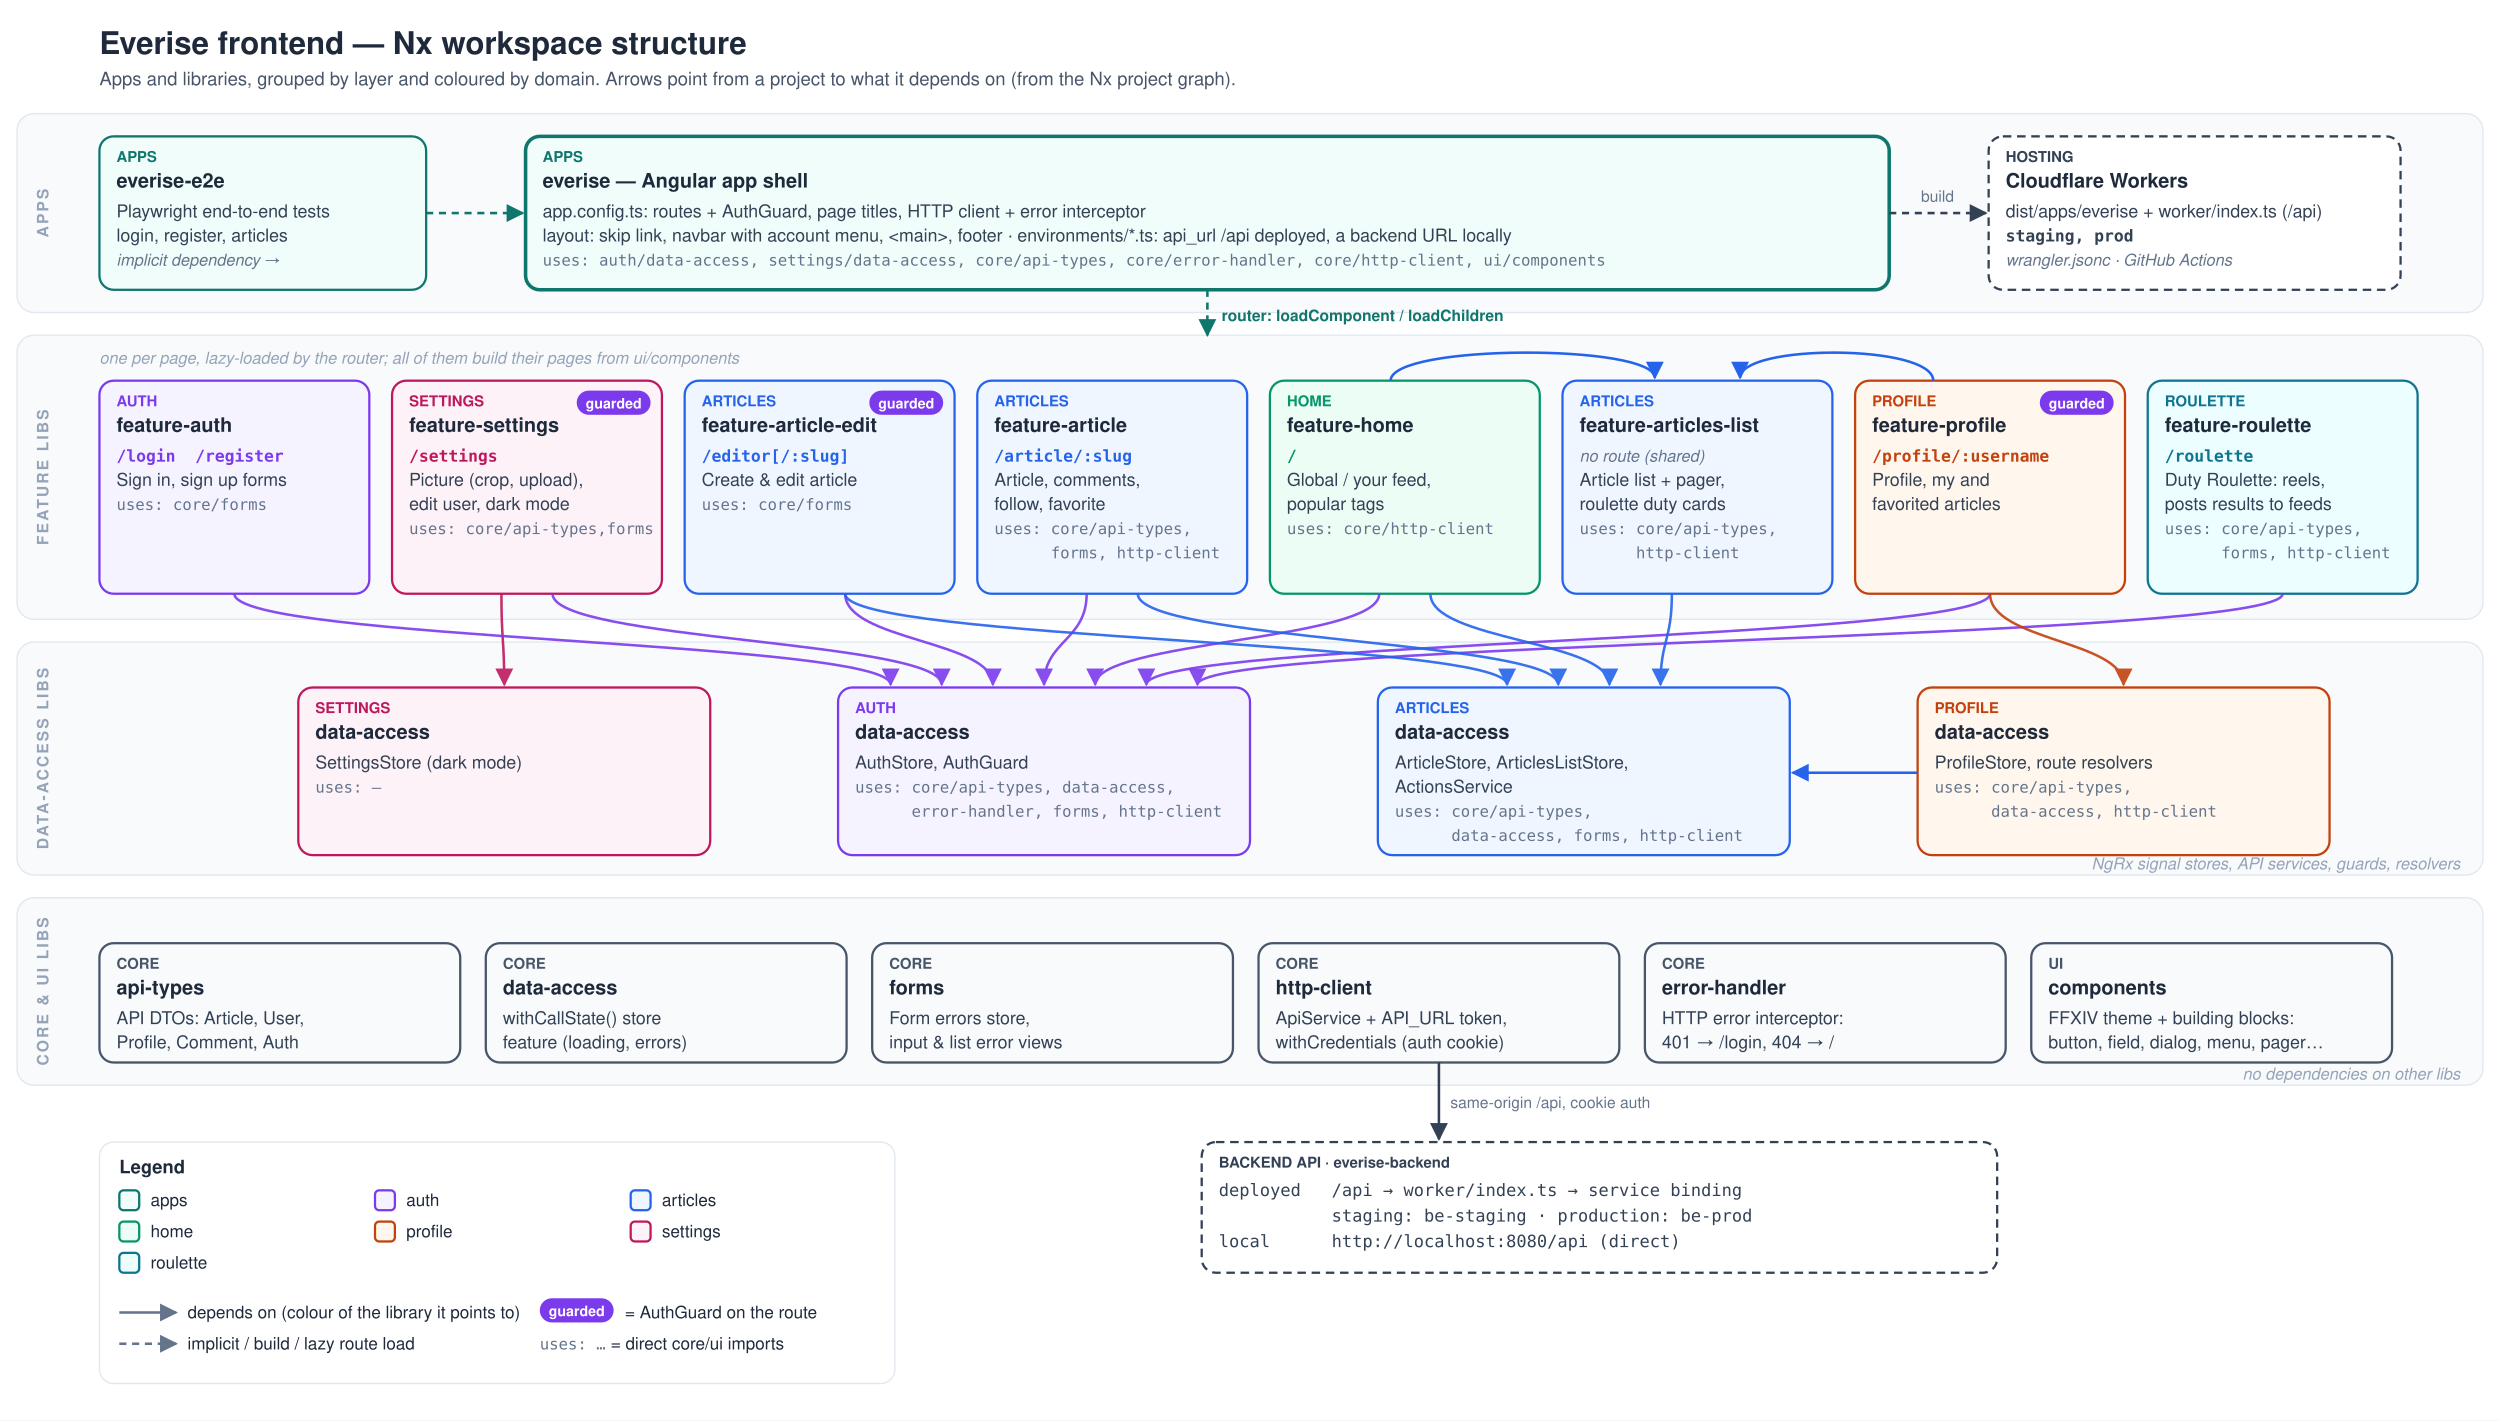
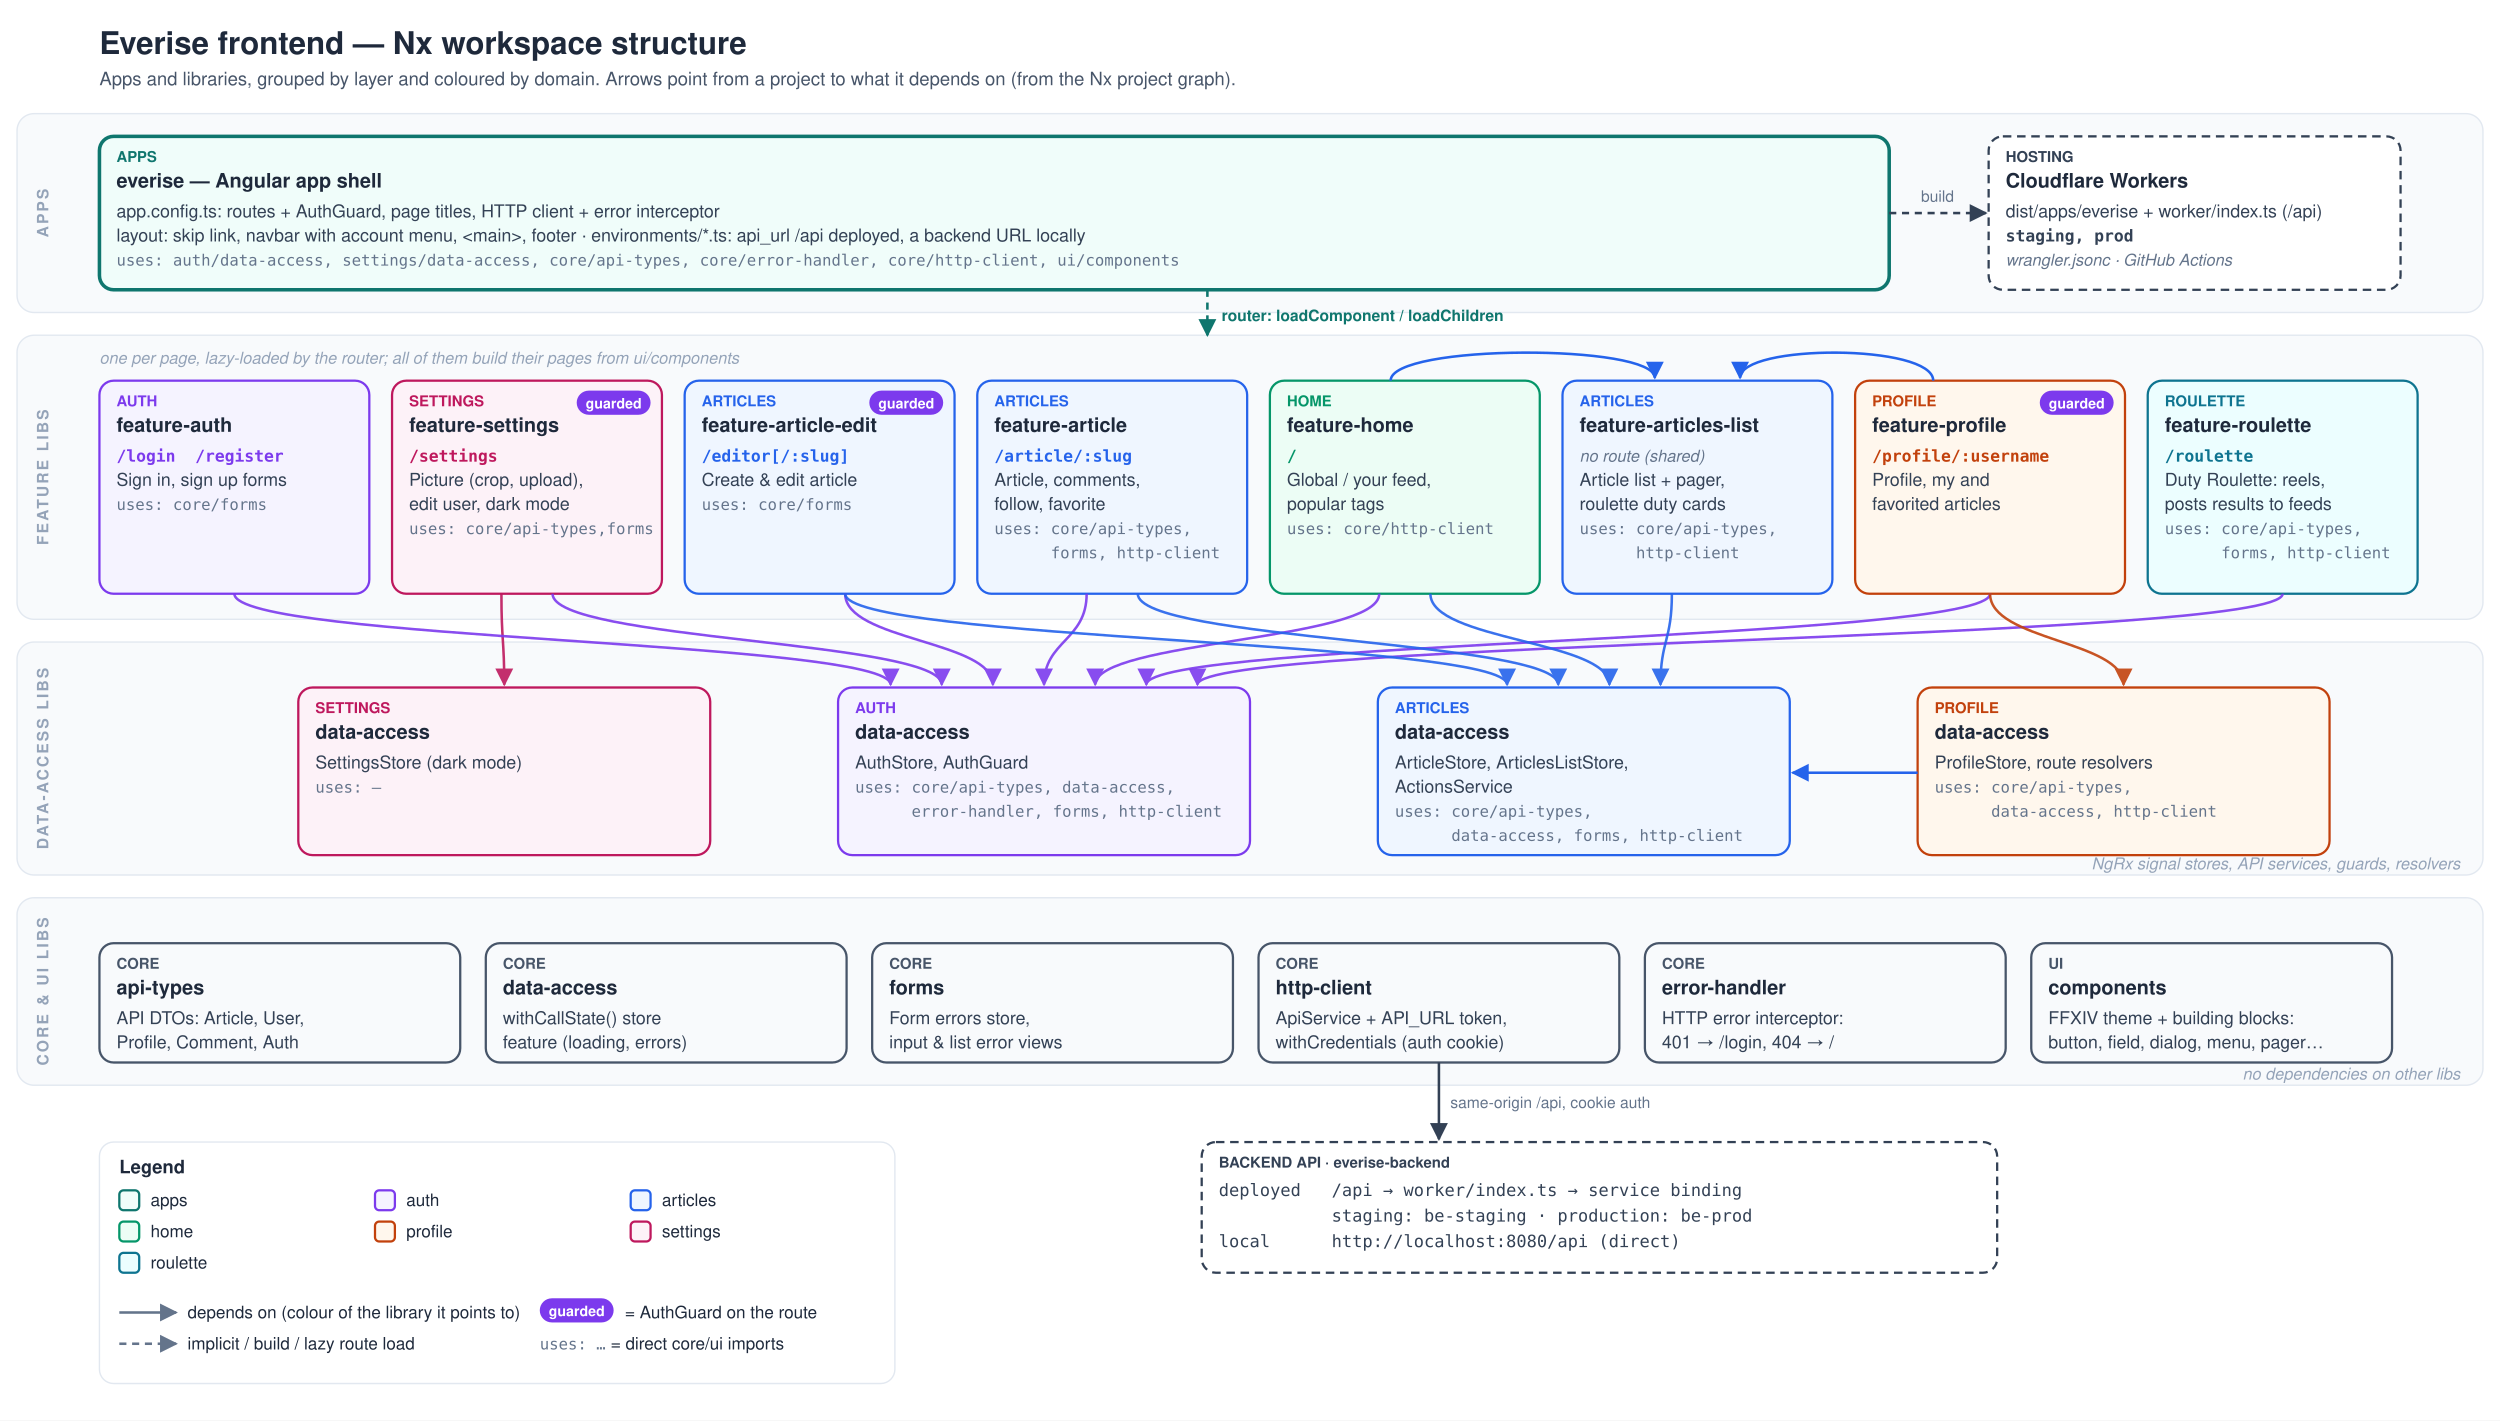
<svg xmlns="http://www.w3.org/2000/svg" width="1760" height="1000" viewBox="0 0 1760 1000" font-family="Segoe UI, -apple-system, BlinkMacSystemFont, Helvetica, Arial, sans-serif">
  <defs>
    <marker id="a-app" viewBox="0 0 10 10" refX="9" refY="5" markerWidth="7" markerHeight="7" orient="auto-start-reverse">
      <path d="M0,0 L10,5 L0,10 z" fill="#0f766e" />
    </marker>
    <marker id="a-auth" viewBox="0 0 10 10" refX="9" refY="5" markerWidth="7" markerHeight="7" orient="auto-start-reverse">
      <path d="M0,0 L10,5 L0,10 z" fill="#7c3aed" />
    </marker>
    <marker id="a-articles" viewBox="0 0 10 10" refX="9" refY="5" markerWidth="7" markerHeight="7" orient="auto-start-reverse">
      <path d="M0,0 L10,5 L0,10 z" fill="#2563eb" />
    </marker>
    <marker id="a-home" viewBox="0 0 10 10" refX="9" refY="5" markerWidth="7" markerHeight="7" orient="auto-start-reverse">
      <path d="M0,0 L10,5 L0,10 z" fill="#059669" />
    </marker>
    <marker id="a-profile" viewBox="0 0 10 10" refX="9" refY="5" markerWidth="7" markerHeight="7" orient="auto-start-reverse">
      <path d="M0,0 L10,5 L0,10 z" fill="#c2410c" />
    </marker>
    <marker id="a-settings" viewBox="0 0 10 10" refX="9" refY="5" markerWidth="7" markerHeight="7" orient="auto-start-reverse">
      <path d="M0,0 L10,5 L0,10 z" fill="#be185d" />
    </marker>
    <marker id="a-roulette" viewBox="0 0 10 10" refX="9" refY="5" markerWidth="7" markerHeight="7" orient="auto-start-reverse">
      <path d="M0,0 L10,5 L0,10 z" fill="#0e7490" />
    </marker>
    <marker id="a-core" viewBox="0 0 10 10" refX="9" refY="5" markerWidth="7" markerHeight="7" orient="auto-start-reverse">
      <path d="M0,0 L10,5 L0,10 z" fill="#475569" />
    </marker>
    <marker id="a-ui" viewBox="0 0 10 10" refX="9" refY="5" markerWidth="7" markerHeight="7" orient="auto-start-reverse">
      <path d="M0,0 L10,5 L0,10 z" fill="#475569" />
    </marker>
    <marker id="a-ext" viewBox="0 0 10 10" refX="9" refY="5" markerWidth="7" markerHeight="7" orient="auto-start-reverse">
      <path d="M0,0 L10,5 L0,10 z" fill="#334155" />
    </marker>
    <marker id="a-gray" viewBox="0 0 10 10" refX="9" refY="5" markerWidth="7" markerHeight="7" orient="auto-start-reverse">
      <path d="M0,0 L10,5 L0,10 z" fill="#64748b" />
    </marker>
  </defs>
  <rect width="1760" height="1000" fill="#ffffff" />
  <text x="70" y="38" font-size="22" font-weight="700" fill="#1e293b">Everise frontend — Nx workspace structure</text>
  <text x="70" y="60" font-size="13" font-weight="400" fill="#475569">Apps and libraries, grouped by layer and coloured by domain. Arrows point from a project to what it depends on (from the Nx project graph).</text>
  <rect x="12" y="80" width="1736" height="140" rx="12" fill="#f8fafc" stroke="#e2e8f0" />
  <text x="34" y="150" font-size="11" font-weight="700" fill="#94a3b8" letter-spacing="1.5" text-anchor="middle" transform="rotate(-90 34 150)">APPS</text>
  <rect x="12" y="236" width="1736" height="200" rx="12" fill="#f8fafc" stroke="#e2e8f0" />
  <text x="34" y="336" font-size="11" font-weight="700" fill="#94a3b8" letter-spacing="1.5" text-anchor="middle" transform="rotate(-90 34 336)">FEATURE LIBS</text>
  <rect x="12" y="452" width="1736" height="164" rx="12" fill="#f8fafc" stroke="#e2e8f0" />
  <text x="34" y="534" font-size="11" font-weight="700" fill="#94a3b8" letter-spacing="1.5" text-anchor="middle" transform="rotate(-90 34 534)">DATA-ACCESS LIBS</text>
  <rect x="12" y="632" width="1736" height="132" rx="12" fill="#f8fafc" stroke="#e2e8f0" />
  <text x="34" y="698" font-size="11" font-weight="700" fill="#94a3b8" letter-spacing="1.5" text-anchor="middle" transform="rotate(-90 34 698)">CORE &amp; UI LIBS</text>
  <text x="70" y="256" font-size="11.5" font-weight="400" fill="#94a3b8" font-style="italic">one per page, lazy-loaded by the router; all of them build their pages from ui/components</text>
  <text x="1732" y="612" font-size="11.5" font-weight="400" fill="#94a3b8" text-anchor="end" font-style="italic">NgRx signal stores, API services, guards, resolvers</text>
  <text x="1732" y="760" font-size="11.5" font-weight="400" fill="#94a3b8" text-anchor="end" font-style="italic">no dependencies on other libs</text>
-   <rect x="70" y="96" width="230" height="108" rx="10" fill="#f0fdfa" stroke="#0f766e" stroke-width="1.6" />
+   <rect x="70" y="96" width="1260" height="108" rx="10" fill="#f0fdfa" stroke="#0f766e" stroke-width="2.5" />
  <text x="82" y="114" font-size="10.5" font-weight="700" fill="#0f766e">APPS</text>
-   <text x="82" y="132" font-size="14" font-weight="700" fill="#1e293b">everise-e2e</text>
-   <text x="82" y="153" font-size="12.5" font-weight="400" fill="#334155">Playwright end-to-end tests</text>
-   <text x="82" y="170" font-size="12.5" font-weight="400" fill="#334155">login, register, articles</text>
-   <text x="82" y="187" font-size="11.5" font-weight="400" fill="#64748b" font-style="italic">implicit dependency →</text>
-   <rect x="370" y="96" width="960" height="108" rx="10" fill="#f0fdfa" stroke="#0f766e" stroke-width="2.5" />
-   <text x="382" y="114" font-size="10.5" font-weight="700" fill="#0f766e">APPS</text>
-   <text x="382" y="132" font-size="14" font-weight="700" fill="#1e293b">everise  —  Angular app shell</text>
-   <text x="382" y="153" font-size="12.5" font-weight="400" fill="#334155">app.config.ts: routes + AuthGuard, page titles, HTTP client + error interceptor</text>
-   <text x="382" y="170" font-size="12.5" font-weight="400" fill="#334155">layout: skip link, navbar with account menu, &lt;main&gt;, footer  ·  environments/*.ts: api_url /api deployed, a backend URL locally</text>
-   <text x="382" y="187" font-size="11" font-weight="400" fill="#64748b" font-family="Consolas, SFMono-Regular, Menlo, monospace" xml:space="preserve">uses: auth/data-access, settings/data-access, core/api-types, core/error-handler, core/http-client, ui/components</text>
+   <text x="82" y="132" font-size="14" font-weight="700" fill="#1e293b">everise  —  Angular app shell</text>
+   <text x="82" y="153" font-size="12.5" font-weight="400" fill="#334155">app.config.ts: routes + AuthGuard, page titles, HTTP client + error interceptor</text>
+   <text x="82" y="170" font-size="12.5" font-weight="400" fill="#334155">layout: skip link, navbar with account menu, &lt;main&gt;, footer  ·  environments/*.ts: api_url /api deployed, a backend URL locally</text>
+   <text x="82" y="187" font-size="11" font-weight="400" fill="#64748b" font-family="Consolas, SFMono-Regular, Menlo, monospace" xml:space="preserve">uses: auth/data-access, settings/data-access, core/api-types, core/error-handler, core/http-client, ui/components</text>
  <rect x="1400" y="96" width="290" height="108" rx="10" fill="#ffffff" stroke="#334155" stroke-width="1.6" stroke-dasharray="6 4" />
  <text x="1412" y="114" font-size="10.5" font-weight="700" fill="#334155">HOSTING</text>
  <text x="1412" y="132" font-size="14" font-weight="700" fill="#1e293b">Cloudflare Workers</text>
  <text x="1412" y="153" font-size="12.5" font-weight="400" fill="#334155">dist/apps/everise + worker/index.ts (/api)</text>
  <text x="1412" y="170" font-size="11.5" font-weight="600" fill="#334155" font-family="Consolas, SFMono-Regular, Menlo, monospace" xml:space="preserve">staging, prod</text>
  <text x="1412" y="187" font-size="11.5" font-weight="400" fill="#64748b" font-style="italic">wrangler.jsonc · GitHub Actions</text>
-   <path d="M300,150 L368,150" stroke="#0f766e" stroke-width="1.8" stroke-dasharray="5 4" marker-end="url(#a-app)" />
  <path d="M1330,150 L1398,150" stroke="#334155" stroke-width="1.8" stroke-dasharray="5 4" marker-end="url(#a-ext)" />
  <text x="1364" y="142" font-size="11" font-weight="400" fill="#64748b" text-anchor="middle">build</text>
  <rect x="70" y="268" width="190" height="150" rx="10" fill="#f5f3ff" stroke="#7c3aed" stroke-width="1.6" />
  <text x="82" y="286" font-size="10.5" font-weight="700" fill="#7c3aed">AUTH</text>
  <text x="82" y="304" font-size="14" font-weight="700" fill="#1e293b">feature-auth</text>
  <text x="82" y="325" font-size="11.5" font-weight="600" fill="#7c3aed" font-family="Consolas, SFMono-Regular, Menlo, monospace" xml:space="preserve">/login  /register</text>
  <text x="82" y="342" font-size="12.5" font-weight="400" fill="#334155">Sign in, sign up forms</text>
  <text x="82" y="359" font-size="11" font-weight="400" fill="#64748b" font-family="Consolas, SFMono-Regular, Menlo, monospace" xml:space="preserve">uses: core/forms</text>
  <rect x="276" y="268" width="190" height="150" rx="10" fill="#fdf2f8" stroke="#be185d" stroke-width="1.6" />
  <text x="288" y="286" font-size="10.5" font-weight="700" fill="#be185d">SETTINGS</text>
  <text x="288" y="304" font-size="14" font-weight="700" fill="#1e293b">feature-settings</text>
  <rect x="406" y="275" width="52" height="17" rx="8.5" fill="#7c3aed" />
  <text x="432" y="287.5" font-size="10" font-weight="600" fill="#ffffff" text-anchor="middle">guarded</text>
  <text x="288" y="325" font-size="11.5" font-weight="600" fill="#be185d" font-family="Consolas, SFMono-Regular, Menlo, monospace" xml:space="preserve">/settings</text>
  <text x="288" y="342" font-size="12.5" font-weight="400" fill="#334155">Picture (crop, upload),</text>
  <text x="288" y="359" font-size="12.5" font-weight="400" fill="#334155">edit user, dark mode</text>
  <text x="288" y="376" font-size="11" font-weight="400" fill="#64748b" font-family="Consolas, SFMono-Regular, Menlo, monospace" xml:space="preserve">uses: core/api-types,forms</text>
  <rect x="482" y="268" width="190" height="150" rx="10" fill="#eff6ff" stroke="#2563eb" stroke-width="1.6" />
  <text x="494" y="286" font-size="10.5" font-weight="700" fill="#2563eb">ARTICLES</text>
  <text x="494" y="304" font-size="14" font-weight="700" fill="#1e293b">feature-article-edit</text>
  <rect x="612" y="275" width="52" height="17" rx="8.5" fill="#7c3aed" />
  <text x="638" y="287.5" font-size="10" font-weight="600" fill="#ffffff" text-anchor="middle">guarded</text>
  <text x="494" y="325" font-size="11.5" font-weight="600" fill="#2563eb" font-family="Consolas, SFMono-Regular, Menlo, monospace" xml:space="preserve">/editor[/:slug]</text>
  <text x="494" y="342" font-size="12.5" font-weight="400" fill="#334155">Create &amp; edit article</text>
  <text x="494" y="359" font-size="11" font-weight="400" fill="#64748b" font-family="Consolas, SFMono-Regular, Menlo, monospace" xml:space="preserve">uses: core/forms</text>
  <rect x="688" y="268" width="190" height="150" rx="10" fill="#eff6ff" stroke="#2563eb" stroke-width="1.6" />
  <text x="700" y="286" font-size="10.5" font-weight="700" fill="#2563eb">ARTICLES</text>
  <text x="700" y="304" font-size="14" font-weight="700" fill="#1e293b">feature-article</text>
  <text x="700" y="325" font-size="11.5" font-weight="600" fill="#2563eb" font-family="Consolas, SFMono-Regular, Menlo, monospace" xml:space="preserve">/article/:slug</text>
  <text x="700" y="342" font-size="12.5" font-weight="400" fill="#334155">Article, comments,</text>
  <text x="700" y="359" font-size="12.5" font-weight="400" fill="#334155">follow, favorite</text>
  <text x="700" y="376" font-size="11" font-weight="400" fill="#64748b" font-family="Consolas, SFMono-Regular, Menlo, monospace" xml:space="preserve">uses: core/api-types,</text>
  <text x="700" y="393" font-size="11" font-weight="400" fill="#64748b" font-family="Consolas, SFMono-Regular, Menlo, monospace" xml:space="preserve">      forms, http-client</text>
  <rect x="894" y="268" width="190" height="150" rx="10" fill="#ecfdf5" stroke="#059669" stroke-width="1.6" />
  <text x="906" y="286" font-size="10.5" font-weight="700" fill="#059669">HOME</text>
  <text x="906" y="304" font-size="14" font-weight="700" fill="#1e293b">feature-home</text>
  <text x="906" y="325" font-size="11.5" font-weight="600" fill="#059669" font-family="Consolas, SFMono-Regular, Menlo, monospace" xml:space="preserve">/</text>
  <text x="906" y="342" font-size="12.5" font-weight="400" fill="#334155">Global / your feed,</text>
  <text x="906" y="359" font-size="12.5" font-weight="400" fill="#334155">popular tags</text>
  <text x="906" y="376" font-size="11" font-weight="400" fill="#64748b" font-family="Consolas, SFMono-Regular, Menlo, monospace" xml:space="preserve">uses: core/http-client</text>
  <rect x="1100" y="268" width="190" height="150" rx="10" fill="#eff6ff" stroke="#2563eb" stroke-width="1.6" />
  <text x="1112" y="286" font-size="10.5" font-weight="700" fill="#2563eb">ARTICLES</text>
  <text x="1112" y="304" font-size="14" font-weight="700" fill="#1e293b">feature-articles-list</text>
  <text x="1112" y="325" font-size="11.5" font-weight="400" fill="#64748b" font-style="italic">no route (shared)</text>
  <text x="1112" y="342" font-size="12.5" font-weight="400" fill="#334155">Article list + pager,</text>
  <text x="1112" y="359" font-size="12.5" font-weight="400" fill="#334155">roulette duty cards</text>
  <text x="1112" y="376" font-size="11" font-weight="400" fill="#64748b" font-family="Consolas, SFMono-Regular, Menlo, monospace" xml:space="preserve">uses: core/api-types,</text>
  <text x="1112" y="393" font-size="11" font-weight="400" fill="#64748b" font-family="Consolas, SFMono-Regular, Menlo, monospace" xml:space="preserve">      http-client</text>
  <rect x="1306" y="268" width="190" height="150" rx="10" fill="#fff7ed" stroke="#c2410c" stroke-width="1.6" />
  <text x="1318" y="286" font-size="10.5" font-weight="700" fill="#c2410c">PROFILE</text>
  <text x="1318" y="304" font-size="14" font-weight="700" fill="#1e293b">feature-profile</text>
  <rect x="1436" y="275" width="52" height="17" rx="8.5" fill="#7c3aed" />
  <text x="1462" y="287.5" font-size="10" font-weight="600" fill="#ffffff" text-anchor="middle">guarded</text>
  <text x="1318" y="325" font-size="11.5" font-weight="600" fill="#c2410c" font-family="Consolas, SFMono-Regular, Menlo, monospace" xml:space="preserve">/profile/:username</text>
  <text x="1318" y="342" font-size="12.5" font-weight="400" fill="#334155">Profile, my and</text>
  <text x="1318" y="359" font-size="12.5" font-weight="400" fill="#334155">favorited articles</text>
  <rect x="1512" y="268" width="190" height="150" rx="10" fill="#ecfeff" stroke="#0e7490" stroke-width="1.6" />
  <text x="1524" y="286" font-size="10.5" font-weight="700" fill="#0e7490">ROULETTE</text>
  <text x="1524" y="304" font-size="14" font-weight="700" fill="#1e293b">feature-roulette</text>
  <text x="1524" y="325" font-size="11.5" font-weight="600" fill="#0e7490" font-family="Consolas, SFMono-Regular, Menlo, monospace" xml:space="preserve">/roulette</text>
  <text x="1524" y="342" font-size="12.5" font-weight="400" fill="#334155">Duty Roulette: reels,</text>
  <text x="1524" y="359" font-size="12.5" font-weight="400" fill="#334155">posts results to feeds</text>
  <text x="1524" y="376" font-size="11" font-weight="400" fill="#64748b" font-family="Consolas, SFMono-Regular, Menlo, monospace" xml:space="preserve">uses: core/api-types,</text>
  <text x="1524" y="393" font-size="11" font-weight="400" fill="#64748b" font-family="Consolas, SFMono-Regular, Menlo, monospace" xml:space="preserve">      forms, http-client</text>
  <path d="M850,204 L850,236" stroke="#0f766e" stroke-width="1.8" stroke-dasharray="5 4" marker-end="url(#a-app)" />
  <text x="860" y="226" font-size="11" font-weight="600" fill="#0f766e">router: loadComponent / loadChildren</text>
  <path d="M979,268 C979,242 1165,242 1165,266" fill="none" stroke="#2563eb" stroke-width="1.8" marker-end="url(#a-articles)" />
  <path d="M1361,268 C1361,242 1225,242 1225,266" fill="none" stroke="#2563eb" stroke-width="1.8" marker-end="url(#a-articles)" />
  <rect x="210" y="484" width="290" height="118" rx="10" fill="#fdf2f8" stroke="#be185d" stroke-width="1.6" />
  <text x="222" y="502" font-size="10.5" font-weight="700" fill="#be185d">SETTINGS</text>
  <text x="222" y="520" font-size="14" font-weight="700" fill="#1e293b">data-access</text>
  <text x="222" y="541" font-size="12.5" font-weight="400" fill="#334155">SettingsStore (dark mode)</text>
  <text x="222" y="558" font-size="11" font-weight="400" fill="#64748b" font-family="Consolas, SFMono-Regular, Menlo, monospace" xml:space="preserve">uses: —</text>
  <rect x="590" y="484" width="290" height="118" rx="10" fill="#f5f3ff" stroke="#7c3aed" stroke-width="1.6" />
  <text x="602" y="502" font-size="10.5" font-weight="700" fill="#7c3aed">AUTH</text>
  <text x="602" y="520" font-size="14" font-weight="700" fill="#1e293b">data-access</text>
  <text x="602" y="541" font-size="12.5" font-weight="400" fill="#334155">AuthStore, AuthGuard</text>
  <text x="602" y="558" font-size="11" font-weight="400" fill="#64748b" font-family="Consolas, SFMono-Regular, Menlo, monospace" xml:space="preserve">uses: core/api-types, data-access,</text>
  <text x="602" y="575" font-size="11" font-weight="400" fill="#64748b" font-family="Consolas, SFMono-Regular, Menlo, monospace" xml:space="preserve">      error-handler, forms, http-client</text>
  <rect x="970" y="484" width="290" height="118" rx="10" fill="#eff6ff" stroke="#2563eb" stroke-width="1.6" />
  <text x="982" y="502" font-size="10.5" font-weight="700" fill="#2563eb">ARTICLES</text>
  <text x="982" y="520" font-size="14" font-weight="700" fill="#1e293b">data-access</text>
  <text x="982" y="541" font-size="12.5" font-weight="400" fill="#334155">ArticleStore, ArticlesListStore,</text>
  <text x="982" y="558" font-size="12.5" font-weight="400" fill="#334155">ActionsService</text>
  <text x="982" y="575" font-size="11" font-weight="400" fill="#64748b" font-family="Consolas, SFMono-Regular, Menlo, monospace" xml:space="preserve">uses: core/api-types,</text>
  <text x="982" y="592" font-size="11" font-weight="400" fill="#64748b" font-family="Consolas, SFMono-Regular, Menlo, monospace" xml:space="preserve">      data-access, forms, http-client</text>
  <rect x="1350" y="484" width="290" height="118" rx="10" fill="#fff7ed" stroke="#c2410c" stroke-width="1.6" />
  <text x="1362" y="502" font-size="10.5" font-weight="700" fill="#c2410c">PROFILE</text>
  <text x="1362" y="520" font-size="14" font-weight="700" fill="#1e293b">data-access</text>
  <text x="1362" y="541" font-size="12.5" font-weight="400" fill="#334155">ProfileStore, route resolvers</text>
  <text x="1362" y="558" font-size="11" font-weight="400" fill="#64748b" font-family="Consolas, SFMono-Regular, Menlo, monospace" xml:space="preserve">uses: core/api-types,</text>
  <text x="1362" y="575" font-size="11" font-weight="400" fill="#64748b" font-family="Consolas, SFMono-Regular, Menlo, monospace" xml:space="preserve">      data-access, http-client</text>
  <path d="M353,418 C353,451 355,451 355,482" fill="none" stroke="#be185d" stroke-width="1.8" marker-end="url(#a-settings)" opacity="0.9" />
  <path d="M165,418 C165,451 627,451 627,482" fill="none" stroke="#7c3aed" stroke-width="1.8" marker-end="url(#a-auth)" opacity="0.9" />
  <path d="M389,418 C389,451 663,451 663,482" fill="none" stroke="#7c3aed" stroke-width="1.8" marker-end="url(#a-auth)" opacity="0.9" />
  <path d="M595,418 C595,451 699,451 699,482" fill="none" stroke="#7c3aed" stroke-width="1.8" marker-end="url(#a-auth)" opacity="0.9" />
  <path d="M765,418 C765,451 735,451 735,482" fill="none" stroke="#7c3aed" stroke-width="1.8" marker-end="url(#a-auth)" opacity="0.9" />
  <path d="M971,418 C971,451 771,451 771,482" fill="none" stroke="#7c3aed" stroke-width="1.8" marker-end="url(#a-auth)" opacity="0.9" />
  <path d="M1401,418 C1401,451 807,451 807,482" fill="none" stroke="#7c3aed" stroke-width="1.8" marker-end="url(#a-auth)" opacity="0.9" />
  <path d="M1607,418 C1607,451 843,451 843,482" fill="none" stroke="#7c3aed" stroke-width="1.8" marker-end="url(#a-auth)" opacity="0.9" />
  <path d="M595,418 C595,451 1061,451 1061,482" fill="none" stroke="#2563eb" stroke-width="1.8" marker-end="url(#a-articles)" opacity="0.9" />
  <path d="M801,418 C801,451 1097,451 1097,482" fill="none" stroke="#2563eb" stroke-width="1.8" marker-end="url(#a-articles)" opacity="0.9" />
  <path d="M1007,418 C1007,451 1133,451 1133,482" fill="none" stroke="#2563eb" stroke-width="1.8" marker-end="url(#a-articles)" opacity="0.9" />
  <path d="M1177,418 C1177,451 1169,451 1169,482" fill="none" stroke="#2563eb" stroke-width="1.8" marker-end="url(#a-articles)" opacity="0.9" />
  <path d="M1401,418 C1401,451 1495,451 1495,482" fill="none" stroke="#c2410c" stroke-width="1.8" marker-end="url(#a-profile)" opacity="0.9" />
  <path d="M1350,544 L1262,544" stroke="#2563eb" stroke-width="1.8" marker-end="url(#a-articles)" />
  <rect x="70" y="664" width="254" height="84" rx="10" fill="#f8fafc" stroke="#475569" stroke-width="1.6" />
  <text x="82" y="682" font-size="10.5" font-weight="700" fill="#475569">CORE</text>
  <text x="82" y="700" font-size="14" font-weight="700" fill="#1e293b">api-types</text>
  <text x="82" y="721" font-size="12.5" font-weight="400" fill="#334155">API DTOs: Article, User,</text>
  <text x="82" y="738" font-size="12.5" font-weight="400" fill="#334155">Profile, Comment, Auth</text>
  <rect x="342" y="664" width="254" height="84" rx="10" fill="#f8fafc" stroke="#475569" stroke-width="1.6" />
  <text x="354" y="682" font-size="10.5" font-weight="700" fill="#475569">CORE</text>
  <text x="354" y="700" font-size="14" font-weight="700" fill="#1e293b">data-access</text>
  <text x="354" y="721" font-size="12.5" font-weight="400" fill="#334155">withCallState() store</text>
  <text x="354" y="738" font-size="12.5" font-weight="400" fill="#334155">feature (loading, errors)</text>
  <rect x="614" y="664" width="254" height="84" rx="10" fill="#f8fafc" stroke="#475569" stroke-width="1.6" />
  <text x="626" y="682" font-size="10.5" font-weight="700" fill="#475569">CORE</text>
  <text x="626" y="700" font-size="14" font-weight="700" fill="#1e293b">forms</text>
  <text x="626" y="721" font-size="12.5" font-weight="400" fill="#334155">Form errors store,</text>
  <text x="626" y="738" font-size="12.5" font-weight="400" fill="#334155">input &amp; list error views</text>
  <rect x="886" y="664" width="254" height="84" rx="10" fill="#f8fafc" stroke="#475569" stroke-width="1.6" />
  <text x="898" y="682" font-size="10.5" font-weight="700" fill="#475569">CORE</text>
  <text x="898" y="700" font-size="14" font-weight="700" fill="#1e293b">http-client</text>
  <text x="898" y="721" font-size="12.5" font-weight="400" fill="#334155">ApiService + API_URL token,</text>
  <text x="898" y="738" font-size="12.5" font-weight="400" fill="#334155">withCredentials (auth cookie)</text>
  <rect x="1158" y="664" width="254" height="84" rx="10" fill="#f8fafc" stroke="#475569" stroke-width="1.6" />
  <text x="1170" y="682" font-size="10.5" font-weight="700" fill="#475569">CORE</text>
  <text x="1170" y="700" font-size="14" font-weight="700" fill="#1e293b">error-handler</text>
  <text x="1170" y="721" font-size="12.5" font-weight="400" fill="#334155">HTTP error interceptor:</text>
  <text x="1170" y="738" font-size="12.5" font-weight="400" fill="#334155">401 → /login, 404 → /</text>
  <rect x="1430" y="664" width="254" height="84" rx="10" fill="#f8fafc" stroke="#475569" stroke-width="1.6" />
  <text x="1442" y="682" font-size="10.5" font-weight="700" fill="#475569">UI</text>
  <text x="1442" y="700" font-size="14" font-weight="700" fill="#1e293b">components</text>
  <text x="1442" y="721" font-size="12.5" font-weight="400" fill="#334155">FFXIV theme + building blocks:</text>
  <text x="1442" y="738" font-size="12.5" font-weight="400" fill="#334155">button, field, dialog, menu, pager…</text>
  <rect x="846" y="804" width="560" height="92" rx="10" fill="#ffffff" stroke="#334155" stroke-width="1.6" stroke-dasharray="6 4" />
  <text x="858" y="822" font-size="10.5" font-weight="700" fill="#334155">BACKEND API  ·  everise-backend</text>
  <text x="858" y="842" font-size="12" font-weight="400" fill="#334155" font-family="Consolas, SFMono-Regular, Menlo, monospace" xml:space="preserve">deployed   /api → worker/index.ts → service binding</text>
  <text x="858" y="860" font-size="12" font-weight="400" fill="#334155" font-family="Consolas, SFMono-Regular, Menlo, monospace" xml:space="preserve">           staging: be-staging · production: be-prod</text>
  <text x="858" y="878" font-size="12" font-weight="400" fill="#334155" font-family="Consolas, SFMono-Regular, Menlo, monospace" xml:space="preserve">local      http://localhost:8080/api (direct)</text>
  <path d="M1013,748 L1013,802" stroke="#334155" stroke-width="1.8" marker-end="url(#a-ext)" />
  <text x="1021" y="780" font-size="11" font-weight="400" fill="#64748b">same-origin /api, cookie auth</text>
  <rect x="70" y="804" width="560" height="170" rx="10" fill="#ffffff" stroke="#e2e8f0" />
  <text x="84" y="826" font-size="13" font-weight="700" fill="#1e293b">Legend</text>
  <rect x="84" y="838" width="14" height="14" rx="3" fill="#f0fdfa" stroke="#0f766e" stroke-width="1.6" />
  <text x="106" y="849" font-size="12" font-weight="400" fill="#1e293b">apps</text>
  <rect x="264" y="838" width="14" height="14" rx="3" fill="#f5f3ff" stroke="#7c3aed" stroke-width="1.6" />
  <text x="286" y="849" font-size="12" font-weight="400" fill="#1e293b">auth</text>
  <rect x="444" y="838" width="14" height="14" rx="3" fill="#eff6ff" stroke="#2563eb" stroke-width="1.6" />
  <text x="466" y="849" font-size="12" font-weight="400" fill="#1e293b">articles</text>
  <rect x="84" y="860" width="14" height="14" rx="3" fill="#ecfdf5" stroke="#059669" stroke-width="1.6" />
  <text x="106" y="871" font-size="12" font-weight="400" fill="#1e293b">home</text>
  <rect x="264" y="860" width="14" height="14" rx="3" fill="#fff7ed" stroke="#c2410c" stroke-width="1.6" />
  <text x="286" y="871" font-size="12" font-weight="400" fill="#1e293b">profile</text>
  <rect x="444" y="860" width="14" height="14" rx="3" fill="#fdf2f8" stroke="#be185d" stroke-width="1.6" />
  <text x="466" y="871" font-size="12" font-weight="400" fill="#1e293b">settings</text>
  <rect x="84" y="882" width="14" height="14" rx="3" fill="#ecfeff" stroke="#0e7490" stroke-width="1.6" />
  <text x="106" y="893" font-size="12" font-weight="400" fill="#1e293b">roulette</text>
  <path d="M84,924 L124,924" stroke="#64748b" stroke-width="1.8" marker-end="url(#a-gray)" />
  <text x="132" y="928" font-size="12" font-weight="400" fill="#1e293b">depends on (colour of the library it points to)</text>
  <path d="M84,946 L124,946" stroke="#64748b" stroke-width="1.8" stroke-dasharray="5 4" marker-end="url(#a-gray)" />
  <text x="132" y="950" font-size="12" font-weight="400" fill="#1e293b">implicit / build / lazy route load</text>
  <text x="380" y="950" font-size="11" font-weight="400" fill="#64748b" font-family="Consolas, SFMono-Regular, Menlo, monospace" xml:space="preserve">uses: …</text>
  <text x="430" y="950" font-size="12" font-weight="400" fill="#1e293b">= direct core/ui imports</text>
  <rect x="380" y="914" width="52" height="17" rx="8.5" fill="#7c3aed" />
  <text x="406" y="926.5" font-size="10" font-weight="600" fill="#ffffff" text-anchor="middle">guarded</text>
  <text x="440" y="928" font-size="12" font-weight="400" fill="#1e293b">= AuthGuard on the route</text>
</svg>
